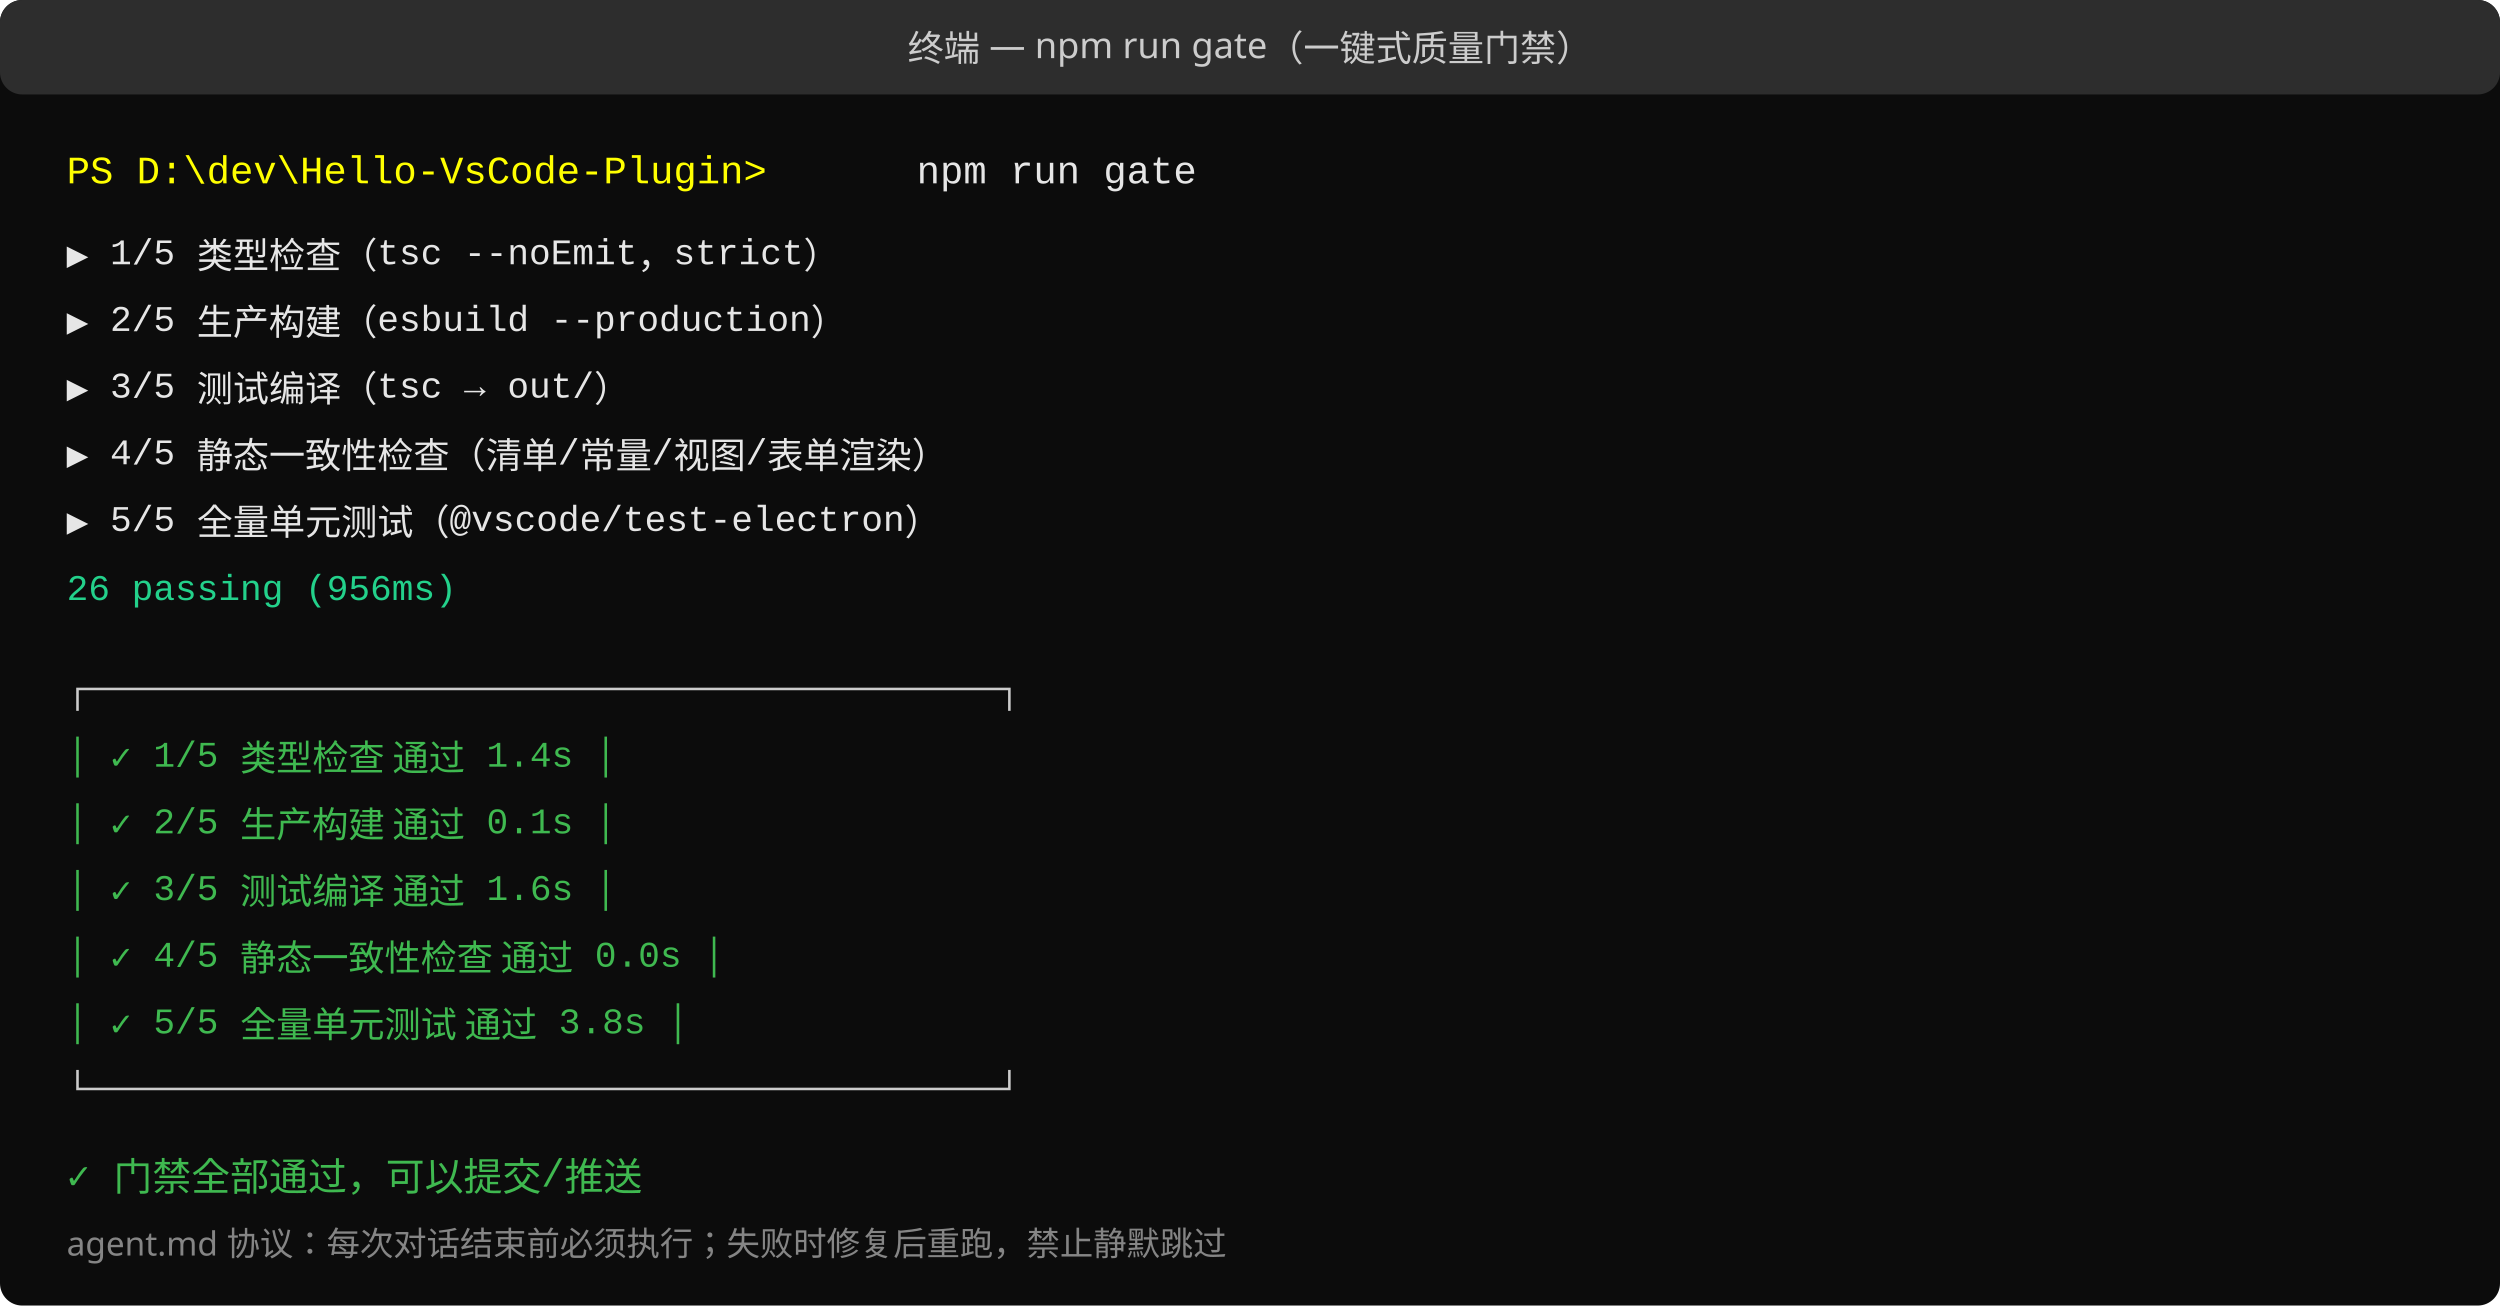
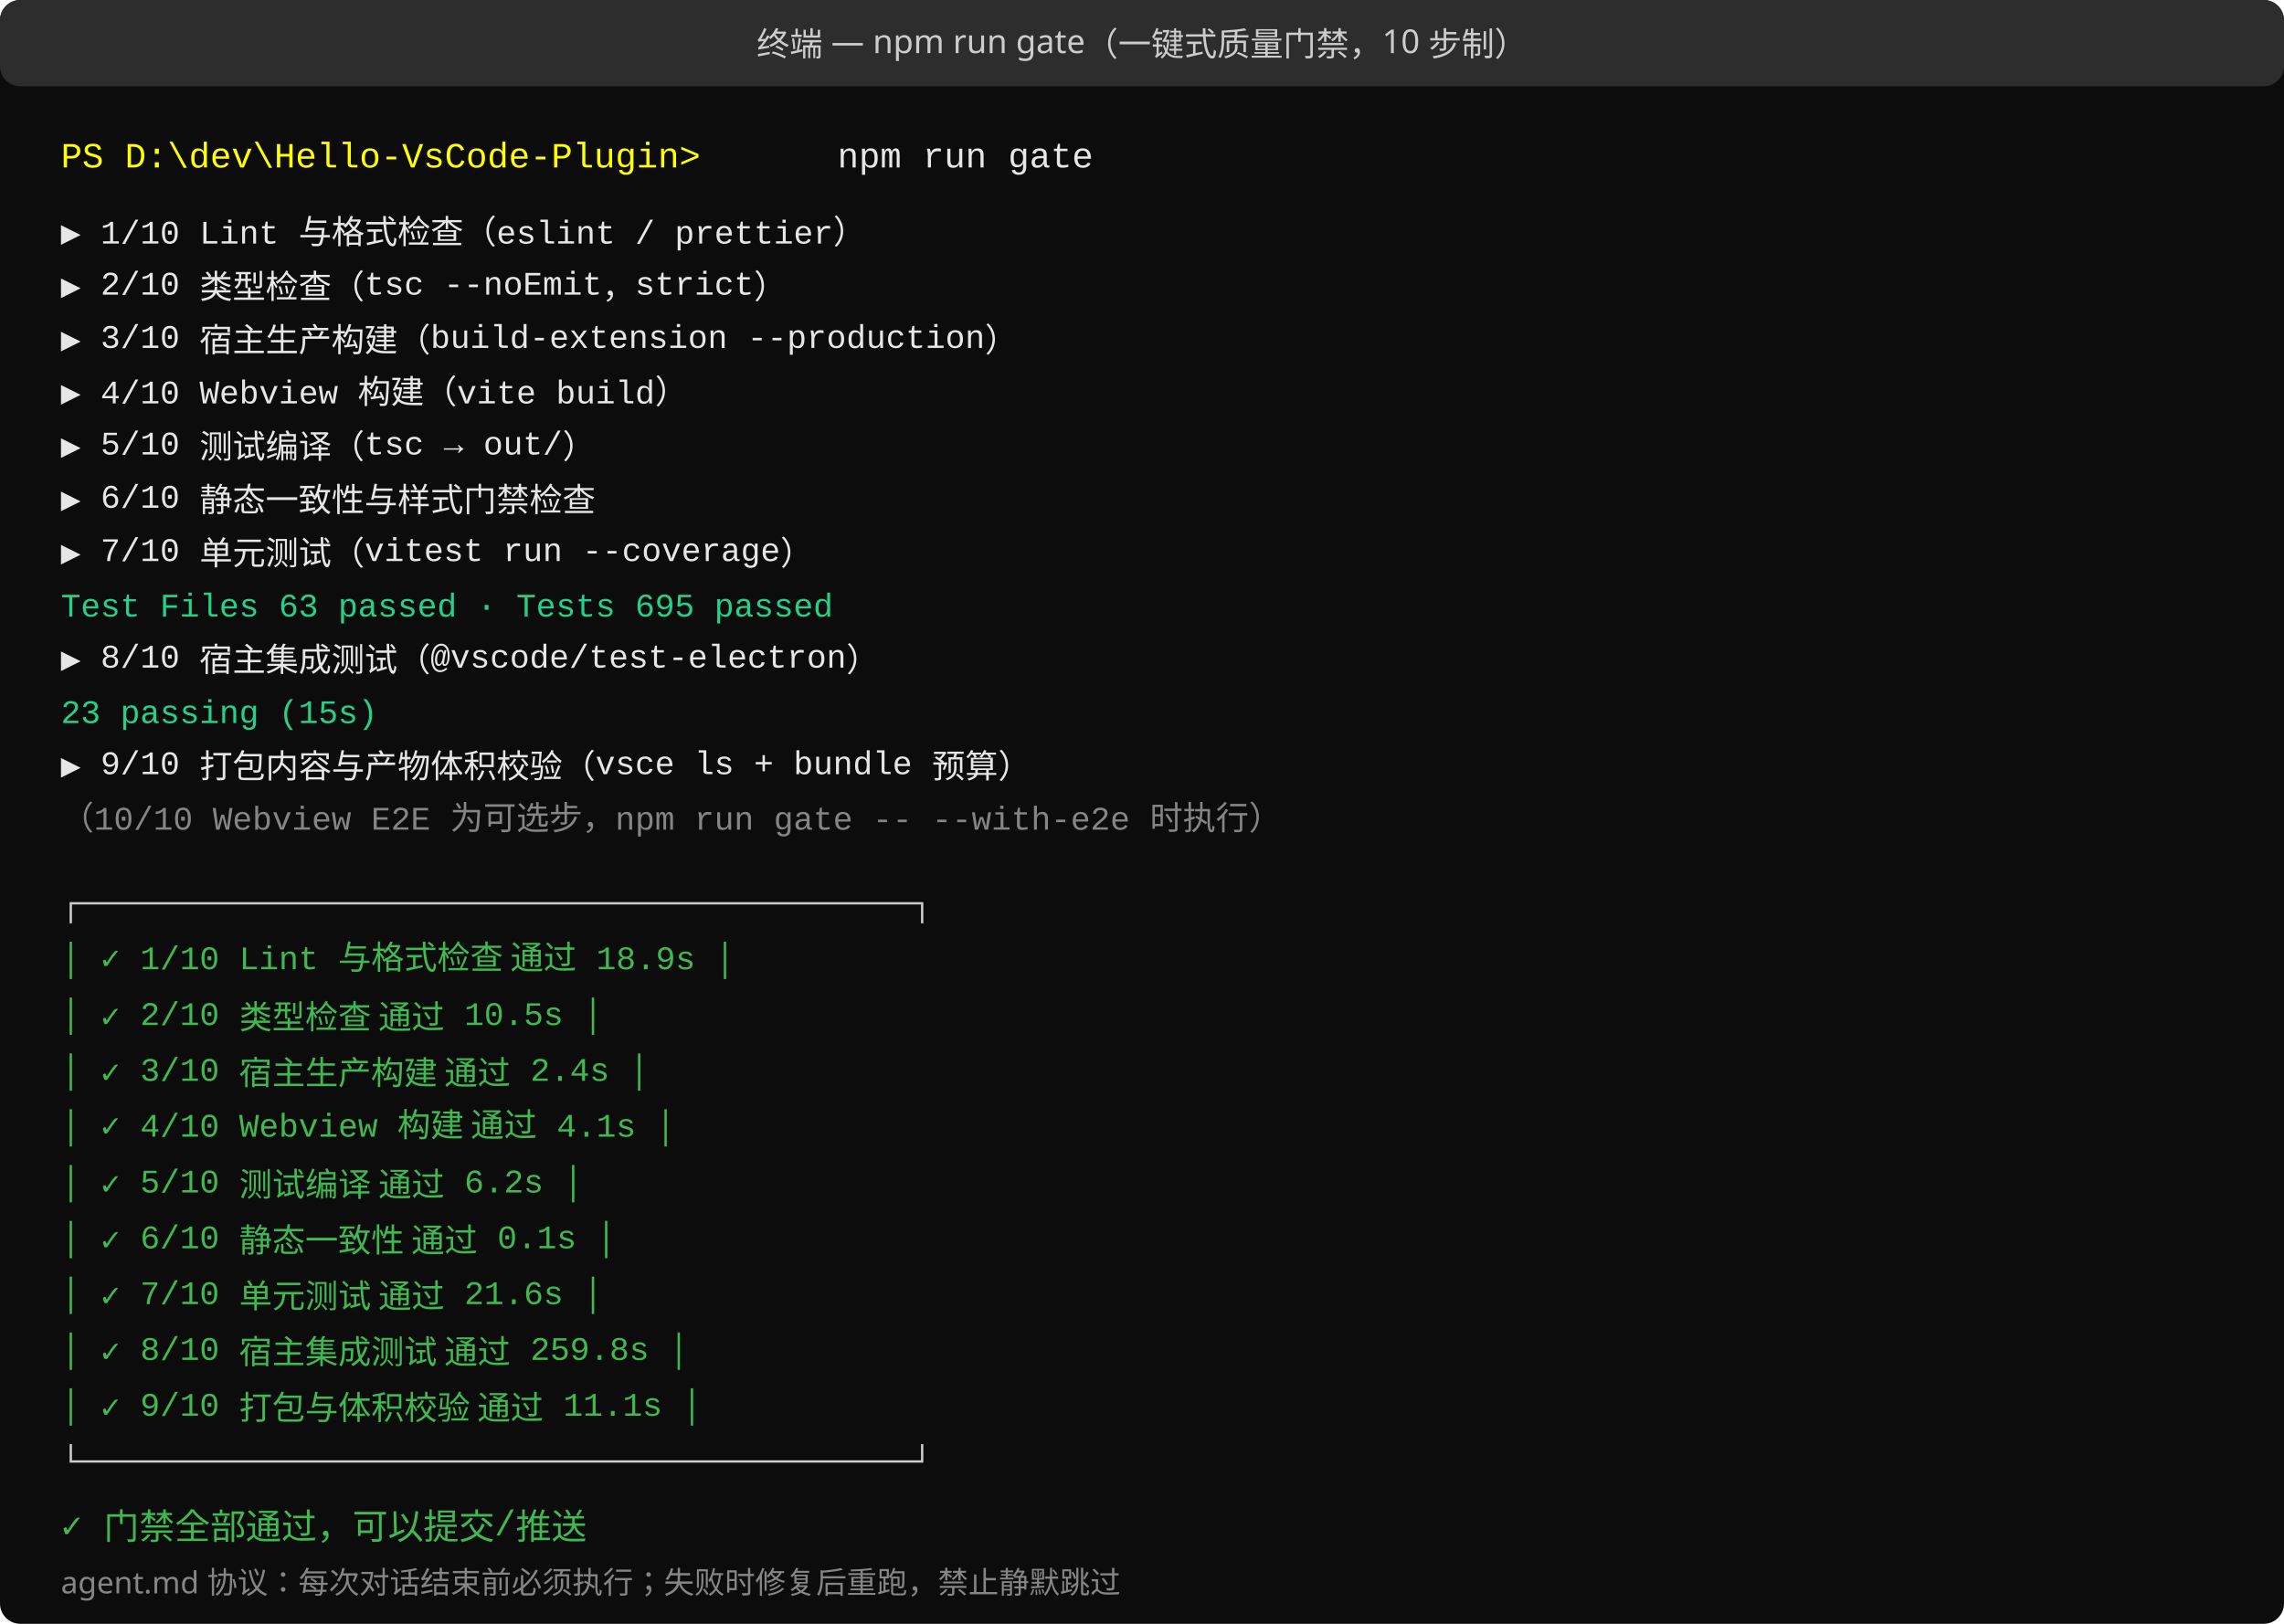
- <svg xmlns="http://www.w3.org/2000/svg" width="900" height="470" viewBox="0 0 900 470" font-family="Consolas, 'Courier New', monospace">
-   <rect width="900" height="470" rx="8" fill="#0c0c0c" />
+ <svg xmlns="http://www.w3.org/2000/svg" width="900" height="640" viewBox="0 0 900 640" font-family="Consolas, 'Courier New', monospace">
+   <rect width="900" height="640" rx="8" fill="#0c0c0c" />
  <rect width="900" height="34" rx="8" fill="#2d2d2d" />
-   <text x="450" y="22" fill="#cccccc" font-size="13" text-anchor="middle" font-family="Segoe UI, sans-serif">终端 — npm run gate（一键式质量门禁）</text>
+   <text x="450" y="22" fill="#cccccc" font-size="13" text-anchor="middle" font-family="Segoe UI, sans-serif">终端 — npm run gate（一键式质量门禁，10 步制）</text>
  <text x="24" y="66" fill="#ffff00" font-size="14">PS D:\dev\Hello-VsCode-Plugin&gt;</text>
  <text x="330" y="66" fill="#e6e6e6" font-size="14">npm run gate</text>
-   <text x="24" y="96" fill="#e6e6e6" font-size="13">▶ 1/5 类型检查（tsc --noEmit，strict）</text>
-   <text x="24" y="120" fill="#e6e6e6" font-size="13">▶ 2/5 生产构建（esbuild --production）</text>
-   <text x="24" y="144" fill="#e6e6e6" font-size="13">▶ 3/5 测试编译（tsc → out/）</text>
-   <text x="24" y="168" fill="#e6e6e6" font-size="13">▶ 4/5 静态一致性检查（清单/常量/视图/表单渲染）</text>
-   <text x="24" y="192" fill="#e6e6e6" font-size="13">▶ 5/5 全量单元测试（@vscode/test-electron）</text>
-   <text x="24" y="216" fill="#23d18b" font-size="13">  26 passing (956ms)</text>
+   <text x="24" y="96" fill="#e6e6e6" font-size="13">▶ 1/10 Lint 与格式检查（eslint / prettier）</text>
+   <text x="24" y="117" fill="#e6e6e6" font-size="13">▶ 2/10 类型检查（tsc --noEmit，strict）</text>
+   <text x="24" y="138" fill="#e6e6e6" font-size="13">▶ 3/10 宿主生产构建（build-extension --production）</text>
+   <text x="24" y="159" fill="#e6e6e6" font-size="13">▶ 4/10 Webview 构建（vite build）</text>
+   <text x="24" y="180" fill="#e6e6e6" font-size="13">▶ 5/10 测试编译（tsc → out/）</text>
+   <text x="24" y="201" fill="#e6e6e6" font-size="13">▶ 6/10 静态一致性与样式门禁检查</text>
+   <text x="24" y="222" fill="#e6e6e6" font-size="13">▶ 7/10 单元测试（vitest run --coverage）</text>
+   <text x="24" y="243" fill="#23d18b" font-size="13">  Test Files 63 passed · Tests 695 passed</text>
+   <text x="24" y="264" fill="#e6e6e6" font-size="13">▶ 8/10 宿主集成测试（@vscode/test-electron）</text>
+   <text x="24" y="285" fill="#23d18b" font-size="13">  23 passing (15s)</text>
+   <text x="24" y="306" fill="#e6e6e6" font-size="13">▶ 9/10 打包内容与产物体积校验（vsce ls + bundle 预算）</text>
+   <text x="24" y="327" fill="#858585" font-size="13">（10/10 Webview E2E 为可选步，npm run gate -- --with-e2e 时执行）</text>
  <g font-size="13">
-     <text x="24" y="252" fill="#cccccc">┌──────────────────────────────────────────┐</text>
-     <text x="24" y="276" fill="#3fb950">│ ✓ 1/5 类型检查          通过 1.4s │</text>
-     <text x="24" y="300" fill="#3fb950">│ ✓ 2/5 生产构建          通过 0.1s │</text>
-     <text x="24" y="324" fill="#3fb950">│ ✓ 3/5 测试编译          通过 1.6s │</text>
-     <text x="24" y="348" fill="#3fb950">│ ✓ 4/5 静态一致性检查    通过 0.0s │</text>
-     <text x="24" y="372" fill="#3fb950">│ ✓ 5/5 全量单元测试      通过 3.8s │</text>
-     <text x="24" y="396" fill="#cccccc">└──────────────────────────────────────────┘</text>
+     <text x="24" y="360" fill="#cccccc">┌──────────────────────────────────────────┐</text>
+     <text x="24" y="382" fill="#3fb950">│ ✓ 1/10 Lint 与格式检查  通过 18.9s │</text>
+     <text x="24" y="404" fill="#3fb950">│ ✓ 2/10 类型检查         通过 10.5s │</text>
+     <text x="24" y="426" fill="#3fb950">│ ✓ 3/10 宿主生产构建     通过 2.4s │</text>
+     <text x="24" y="448" fill="#3fb950">│ ✓ 4/10 Webview 构建     通过 4.1s │</text>
+     <text x="24" y="470" fill="#3fb950">│ ✓ 5/10 测试编译         通过 6.2s │</text>
+     <text x="24" y="492" fill="#3fb950">│ ✓ 6/10 静态一致性       通过 0.1s │</text>
+     <text x="24" y="514" fill="#3fb950">│ ✓ 7/10 单元测试         通过 21.6s │</text>
+     <text x="24" y="536" fill="#3fb950">│ ✓ 8/10 宿主集成测试     通过 259.8s │</text>
+     <text x="24" y="558" fill="#3fb950">│ ✓ 9/10 打包与体积校验   通过 11.1s │</text>
+     <text x="24" y="580" fill="#cccccc">└──────────────────────────────────────────┘</text>
  </g>
-   <text x="24" y="428" fill="#3fb950" font-size="14">✓ 门禁全部通过，可以提交/推送</text>
-   <text x="24" y="452" fill="#858585" font-size="12" font-family="Segoe UI, sans-serif">agent.md 协议：每次对话结束前必须执行；失败时修复后重跑，禁止静默跳过</text>
+   <text x="24" y="606" fill="#3fb950" font-size="14">✓ 门禁全部通过，可以提交/推送</text>
+   <text x="24" y="628" fill="#858585" font-size="12" font-family="Segoe UI, sans-serif">agent.md 协议：每次对话结束前必须执行；失败时修复后重跑，禁止静默跳过</text>
</svg>
